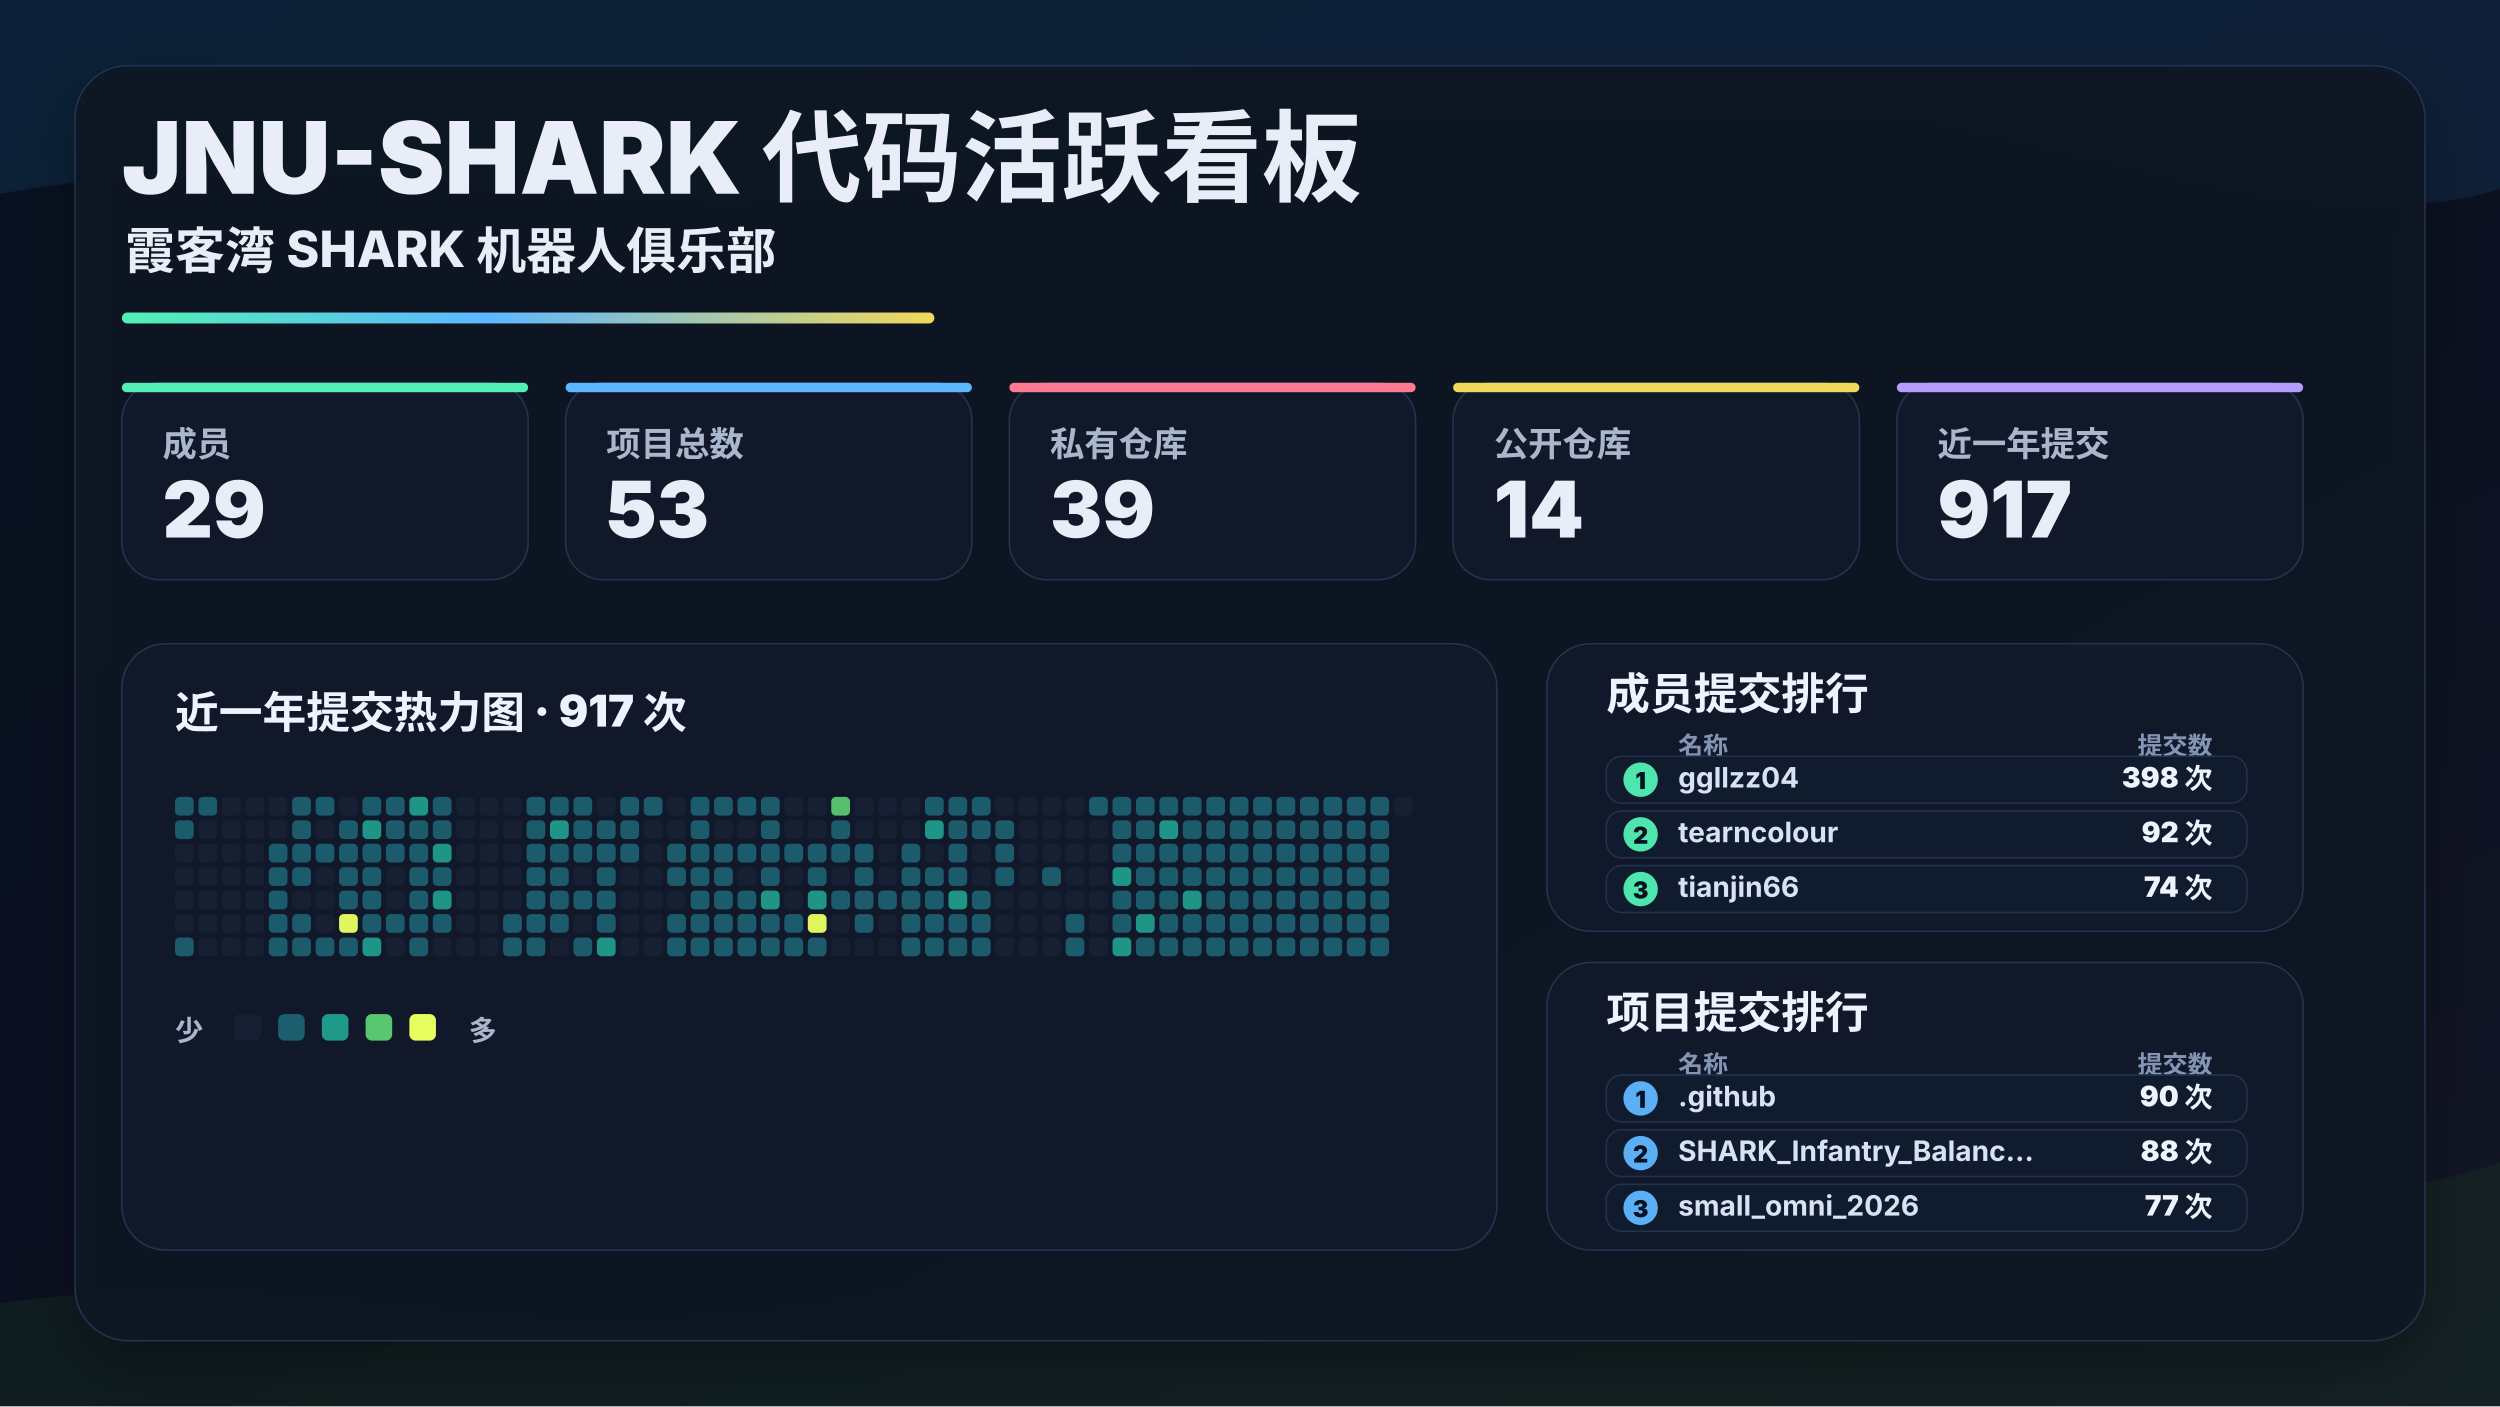
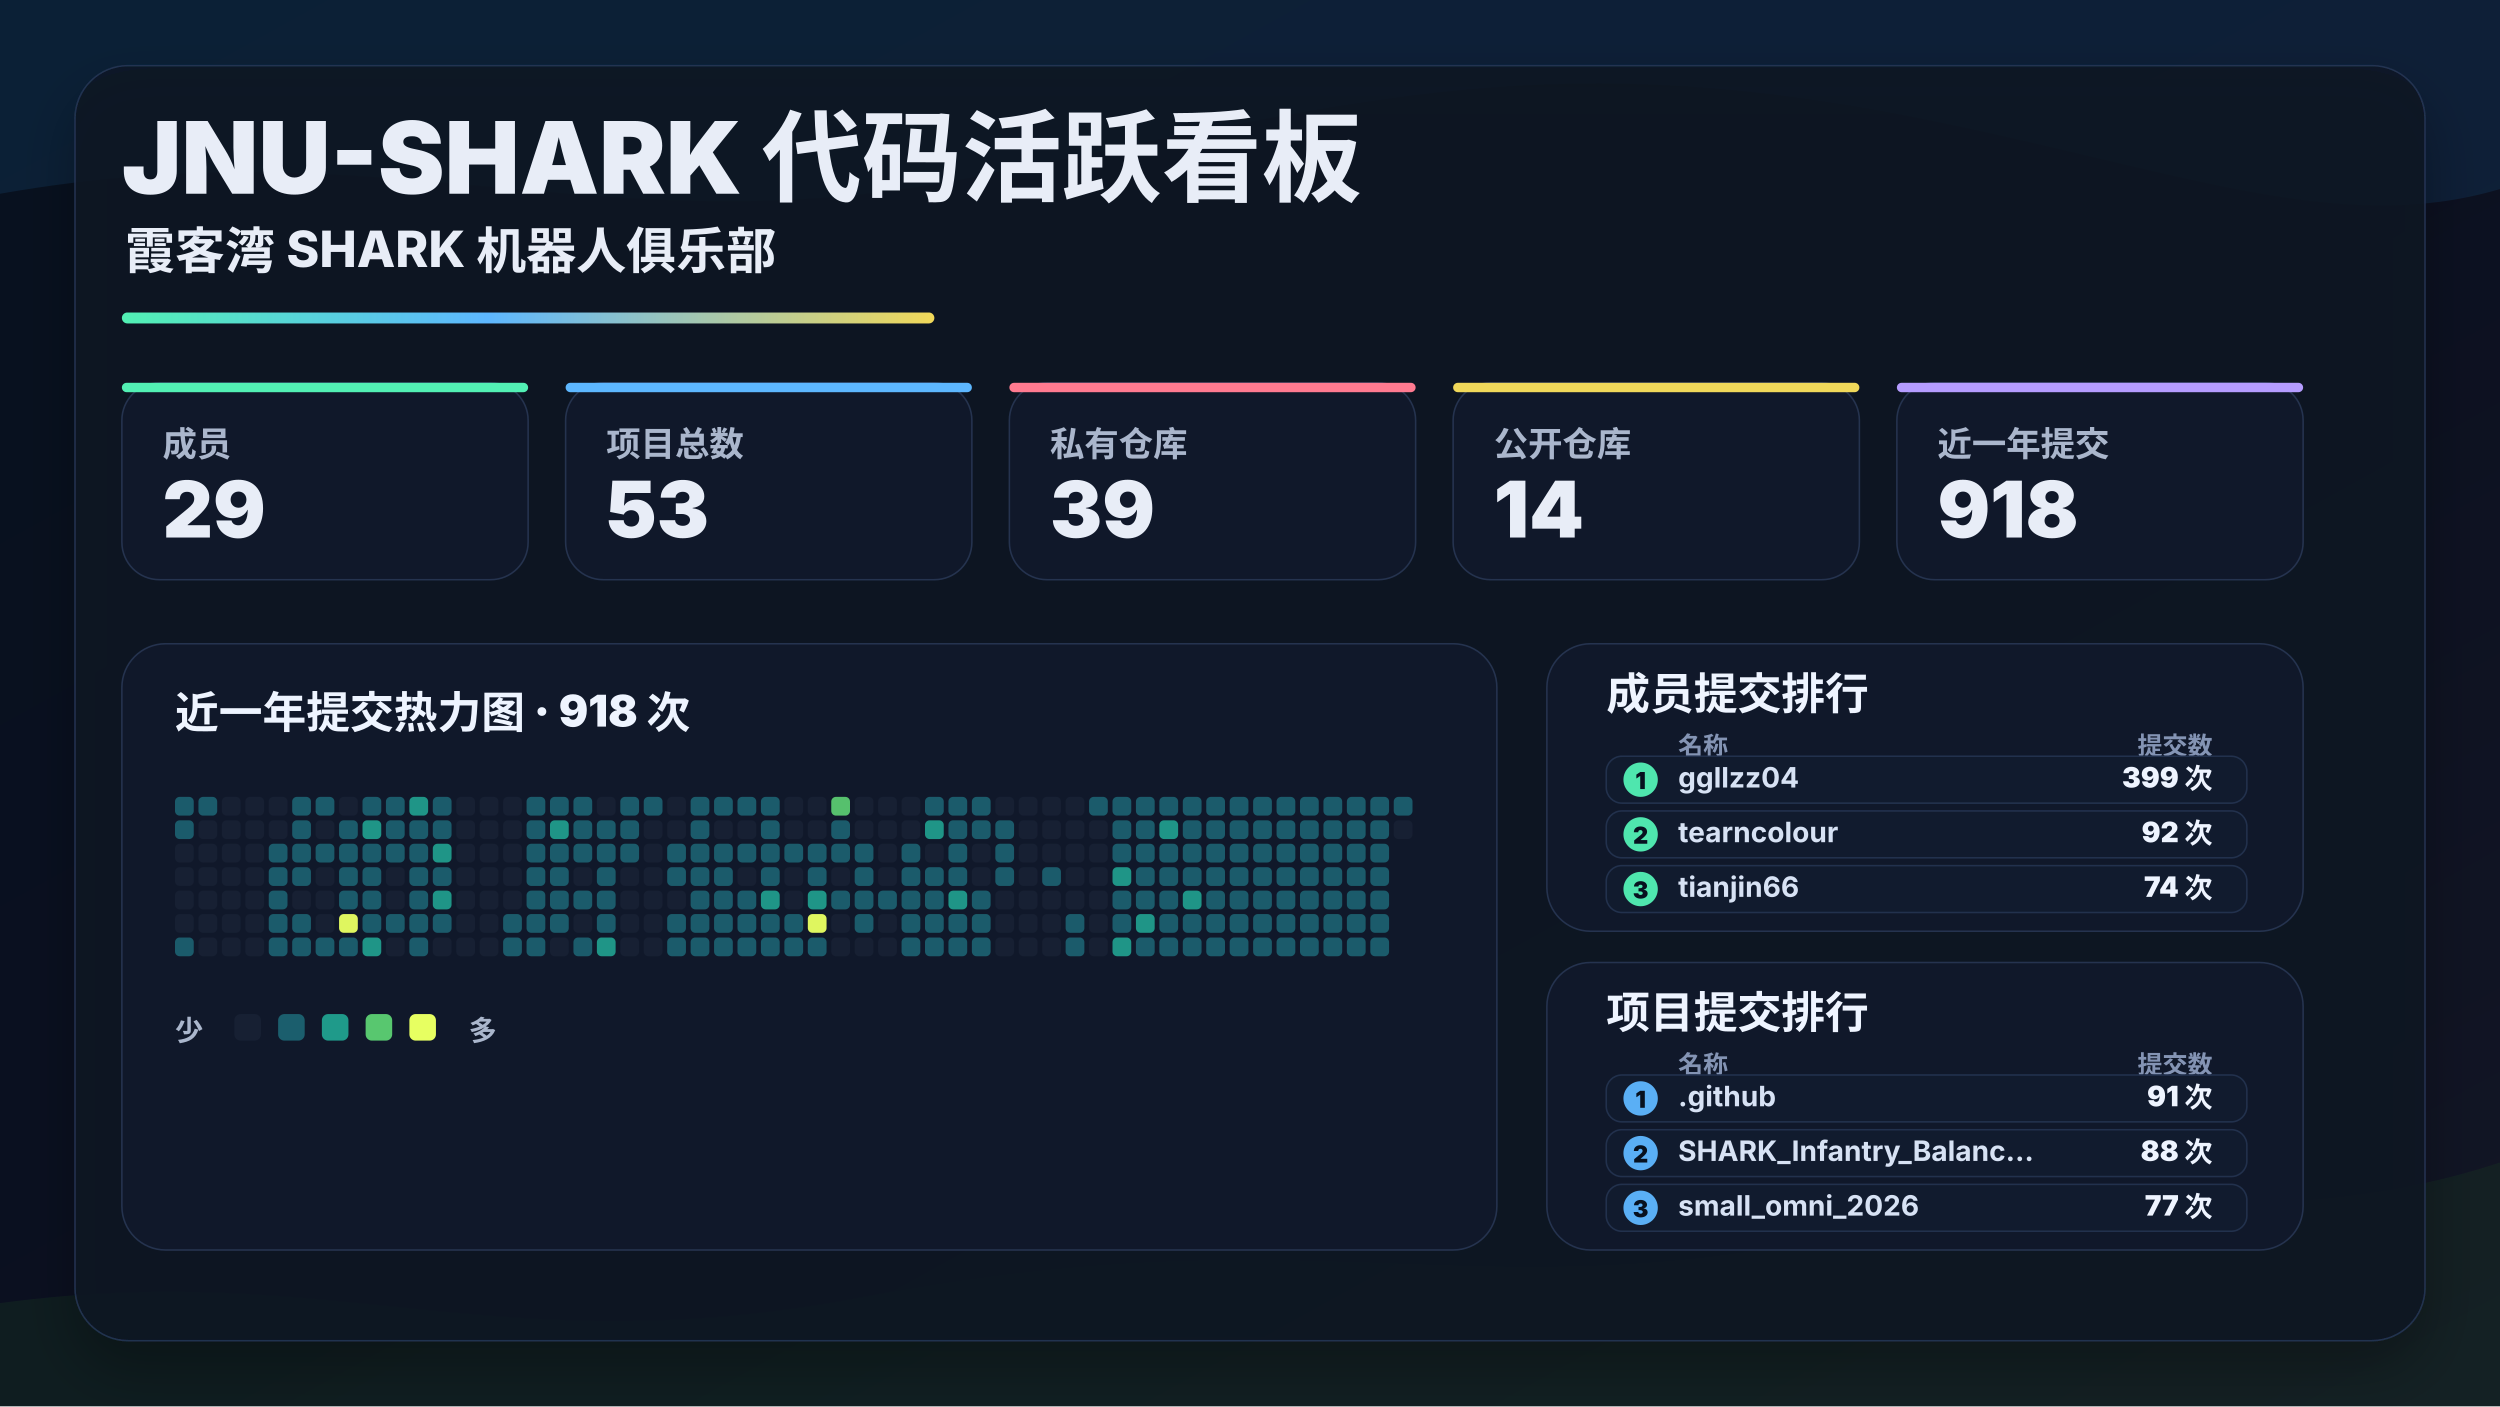
<svg xmlns="http://www.w3.org/2000/svg" width="1600" height="900" viewBox="0 0 1600 900" role="img" aria-labelledby="title desc">
  <defs>
    <linearGradient id="bg" x1="0" y1="0" x2="1" y2="1">
      <stop offset="0" stop-color="#07111f" />
      <stop offset="0.52" stop-color="#0b1020" />
      <stop offset="1" stop-color="#131625" />
    </linearGradient>
    <linearGradient id="hero" x1="0" y1="0" x2="1" y2="0">
      <stop offset="0" stop-color="#52f0b4" />
      <stop offset="0.45" stop-color="#5db7ff" />
      <stop offset="1" stop-color="#f0d85a" />
    </linearGradient>
    <filter id="softShadow" x="-10%" y="-10%" width="120%" height="120%">
      <feDropShadow dx="0" dy="18" stdDeviation="18" flood-color="#000000" flood-opacity="0.32" />
    </filter>
  </defs>
  <style>
    text { font-family: Inter, ui-sans-serif, system-ui, -apple-system, BlinkMacSystemFont, "Segoe UI", "PingFang SC", "Microsoft YaHei", sans-serif; fill: #e8edf7; }
    .title { font-size: 64px; font-weight: 900; letter-spacing: 0; }
    .subtitle { font-size: 32px; font-weight: 780; fill: #e8edf7; }
    .label { font-size: 22px; fill: #aab6cc; font-weight: 760; }
    .stat { font-size: 50px; font-weight: 900; }
    .section-title { font-size: 28px; font-weight: 860; fill: #eef4ff; }
    .table-head { font-size: 16px; fill: #8494b4; font-weight: 720; }
    .row-name { font-size: 18px; fill: #d7e2f4; font-weight: 720; }
    .row-value { font-size: 18px; fill: #eef4ff; font-weight: 860; }
    .rank { font-size: 15px; fill: #07111f; font-weight: 900; }
    .tiny { font-size: 18px; fill: #aab6cc; font-weight: 620; }
  </style>
  <rect width="1600" height="900" fill="url(#bg)" />
  <path d="M0 124 C250 80 385 160 620 114 C860 67 982 28 1220 74 C1392 108 1495 152 1600 121 L1600 0 L0 0 Z" fill="#12385c" opacity="0.38" />
  <path d="M0 834 C216 805 318 875 553 830 C835 776 935 837 1160 794 C1350 758 1464 789 1600 744 L1600 900 L0 900 Z" fill="#173622" opacity="0.36" />
  <g filter="url(#softShadow)">
    <rect x="48" y="42" width="1504" height="816" rx="34" fill="#0b1324" opacity="0.88" stroke="#263654" />
  </g>
  <text x="78" y="124" class="title">JNU-SHARK 代码活跃看板</text>
  <text x="80" y="172" class="subtitle">霞客湾 SHARK 机器人俱乐部</text>
  <rect x="78" y="200" width="520" height="7" rx="3.5" fill="url(#hero)" />
  <g>
    <rect x="78" y="245" width="260" height="126" rx="24" fill="#10182a" stroke="#25334f" />
    <rect x="78" y="245" width="260" height="6" rx="3" fill="#52f0b4" />
    <text x="104" y="292" class="label">成员</text>
    <text x="104" y="344" class="stat">29</text>
  </g>
  <g>
    <rect x="362" y="245" width="260" height="126" rx="24" fill="#10182a" stroke="#25334f" />
    <rect x="362" y="245" width="260" height="6" rx="3" fill="#5db7ff" />
    <text x="388" y="292" class="label">项目总数</text>
    <text x="388" y="344" class="stat">53</text>
  </g>
  <g>
    <rect x="646" y="245" width="260" height="126" rx="24" fill="#10182a" stroke="#25334f" />
    <rect x="646" y="245" width="260" height="6" rx="3" fill="#ff7a90" />
    <text x="672" y="292" class="label">私有仓库</text>
    <text x="672" y="344" class="stat">39</text>
  </g>
  <g>
    <rect x="930" y="245" width="260" height="126" rx="24" fill="#10182a" stroke="#25334f" />
    <rect x="930" y="245" width="260" height="6" rx="3" fill="#f0d85a" />
    <text x="956" y="292" class="label">公开仓库</text>
    <text x="956" y="344" class="stat">14</text>
  </g>
  <g>
    <rect x="1214" y="245" width="260" height="126" rx="24" fill="#10182a" stroke="#25334f" />
    <rect x="1214" y="245" width="260" height="6" rx="3" fill="#b59cff" />
    <text x="1240" y="292" class="label">近一年提交</text>
-     <text x="1240" y="344" class="stat">917</text>
+     <text x="1240" y="344" class="stat">918</text>
  </g>
  <rect x="78" y="412" width="880" height="388" rx="28" fill="#10182a" stroke="#25334f" />
-   <text x="112" y="466" class="section-title">近一年提交热力图 · 917 次</text>
+   <text x="112" y="466" class="section-title">近一年提交热力图 · 918 次</text>
  <rect x="112" y="510" width="12" height="12" rx="3" fill="#1b5e6d" opacity="0.96" />
  <rect x="112" y="525" width="12" height="12" rx="3" fill="#1b5e6d" opacity="0.96" />
  <rect x="112" y="540" width="12" height="12" rx="3" fill="#172033" opacity="0.96" />
  <rect x="112" y="555" width="12" height="12" rx="3" fill="#172033" opacity="0.96" />
  <rect x="112" y="570" width="12" height="12" rx="3" fill="#172033" opacity="0.96" />
  <rect x="112" y="585" width="12" height="12" rx="3" fill="#172033" opacity="0.96" />
  <rect x="112" y="600" width="12" height="12" rx="3" fill="#1b5e6d" opacity="0.96" />
  <rect x="127" y="510" width="12" height="12" rx="3" fill="#1b5e6d" opacity="0.96" />
  <rect x="127" y="525" width="12" height="12" rx="3" fill="#172033" opacity="0.96" />
  <rect x="127" y="540" width="12" height="12" rx="3" fill="#172033" opacity="0.96" />
  <rect x="127" y="555" width="12" height="12" rx="3" fill="#172033" opacity="0.96" />
  <rect x="127" y="570" width="12" height="12" rx="3" fill="#172033" opacity="0.96" />
  <rect x="127" y="585" width="12" height="12" rx="3" fill="#172033" opacity="0.96" />
  <rect x="127" y="600" width="12" height="12" rx="3" fill="#172033" opacity="0.96" />
  <rect x="142" y="510" width="12" height="12" rx="3" fill="#172033" opacity="0.96" />
  <rect x="142" y="525" width="12" height="12" rx="3" fill="#172033" opacity="0.96" />
  <rect x="142" y="540" width="12" height="12" rx="3" fill="#172033" opacity="0.96" />
  <rect x="142" y="555" width="12" height="12" rx="3" fill="#172033" opacity="0.96" />
  <rect x="142" y="570" width="12" height="12" rx="3" fill="#172033" opacity="0.96" />
  <rect x="142" y="585" width="12" height="12" rx="3" fill="#172033" opacity="0.96" />
  <rect x="142" y="600" width="12" height="12" rx="3" fill="#172033" opacity="0.96" />
  <rect x="157" y="510" width="12" height="12" rx="3" fill="#172033" opacity="0.96" />
  <rect x="157" y="525" width="12" height="12" rx="3" fill="#172033" opacity="0.96" />
  <rect x="157" y="540" width="12" height="12" rx="3" fill="#172033" opacity="0.96" />
  <rect x="157" y="555" width="12" height="12" rx="3" fill="#172033" opacity="0.96" />
  <rect x="157" y="570" width="12" height="12" rx="3" fill="#172033" opacity="0.96" />
  <rect x="157" y="585" width="12" height="12" rx="3" fill="#172033" opacity="0.96" />
  <rect x="157" y="600" width="12" height="12" rx="3" fill="#172033" opacity="0.96" />
  <rect x="172" y="510" width="12" height="12" rx="3" fill="#172033" opacity="0.96" />
  <rect x="172" y="525" width="12" height="12" rx="3" fill="#172033" opacity="0.96" />
  <rect x="172" y="540" width="12" height="12" rx="3" fill="#1b5e6d" opacity="0.96" />
  <rect x="172" y="555" width="12" height="12" rx="3" fill="#1b5e6d" opacity="0.96" />
  <rect x="172" y="570" width="12" height="12" rx="3" fill="#1b5e6d" opacity="0.96" />
  <rect x="172" y="585" width="12" height="12" rx="3" fill="#1b5e6d" opacity="0.96" />
  <rect x="172" y="600" width="12" height="12" rx="3" fill="#1b5e6d" opacity="0.96" />
  <rect x="187" y="510" width="12" height="12" rx="3" fill="#1b5e6d" opacity="0.96" />
  <rect x="187" y="525" width="12" height="12" rx="3" fill="#1b5e6d" opacity="0.96" />
  <rect x="187" y="540" width="12" height="12" rx="3" fill="#1b5e6d" opacity="0.96" />
  <rect x="187" y="555" width="12" height="12" rx="3" fill="#1b5e6d" opacity="0.96" />
  <rect x="187" y="570" width="12" height="12" rx="3" fill="#172033" opacity="0.96" />
  <rect x="187" y="585" width="12" height="12" rx="3" fill="#1b5e6d" opacity="0.96" />
  <rect x="187" y="600" width="12" height="12" rx="3" fill="#1b5e6d" opacity="0.96" />
  <rect x="202" y="510" width="12" height="12" rx="3" fill="#1b5e6d" opacity="0.96" />
  <rect x="202" y="525" width="12" height="12" rx="3" fill="#172033" opacity="0.96" />
  <rect x="202" y="540" width="12" height="12" rx="3" fill="#1b5e6d" opacity="0.96" />
  <rect x="202" y="555" width="12" height="12" rx="3" fill="#172033" opacity="0.96" />
  <rect x="202" y="570" width="12" height="12" rx="3" fill="#172033" opacity="0.96" />
  <rect x="202" y="585" width="12" height="12" rx="3" fill="#172033" opacity="0.96" />
  <rect x="202" y="600" width="12" height="12" rx="3" fill="#1b5e6d" opacity="0.96" />
  <rect x="217" y="510" width="12" height="12" rx="3" fill="#172033" opacity="0.96" />
  <rect x="217" y="525" width="12" height="12" rx="3" fill="#1b5e6d" opacity="0.96" />
  <rect x="217" y="540" width="12" height="12" rx="3" fill="#1b5e6d" opacity="0.96" />
  <rect x="217" y="555" width="12" height="12" rx="3" fill="#1b5e6d" opacity="0.96" />
  <rect x="217" y="570" width="12" height="12" rx="3" fill="#1b5e6d" opacity="0.96" />
  <rect x="217" y="585" width="12" height="12" rx="3" fill="#e7ff61" opacity="0.96" />
  <rect x="217" y="600" width="12" height="12" rx="3" fill="#1b5e6d" opacity="0.96" />
  <rect x="232" y="510" width="12" height="12" rx="3" fill="#1b5e6d" opacity="0.96" />
  <rect x="232" y="525" width="12" height="12" rx="3" fill="#1f9a8a" opacity="0.96" />
  <rect x="232" y="540" width="12" height="12" rx="3" fill="#1b5e6d" opacity="0.96" />
  <rect x="232" y="555" width="12" height="12" rx="3" fill="#1b5e6d" opacity="0.96" />
  <rect x="232" y="570" width="12" height="12" rx="3" fill="#1b5e6d" opacity="0.96" />
  <rect x="232" y="585" width="12" height="12" rx="3" fill="#1b5e6d" opacity="0.96" />
  <rect x="232" y="600" width="12" height="12" rx="3" fill="#1f9a8a" opacity="0.96" />
  <rect x="247" y="510" width="12" height="12" rx="3" fill="#1b5e6d" opacity="0.96" />
  <rect x="247" y="525" width="12" height="12" rx="3" fill="#1b5e6d" opacity="0.96" />
  <rect x="247" y="540" width="12" height="12" rx="3" fill="#1b5e6d" opacity="0.96" />
  <rect x="247" y="555" width="12" height="12" rx="3" fill="#172033" opacity="0.96" />
  <rect x="247" y="570" width="12" height="12" rx="3" fill="#172033" opacity="0.96" />
  <rect x="247" y="585" width="12" height="12" rx="3" fill="#1b5e6d" opacity="0.96" />
  <rect x="247" y="600" width="12" height="12" rx="3" fill="#172033" opacity="0.96" />
  <rect x="262" y="510" width="12" height="12" rx="3" fill="#1f9a8a" opacity="0.96" />
  <rect x="262" y="525" width="12" height="12" rx="3" fill="#1b5e6d" opacity="0.96" />
  <rect x="262" y="540" width="12" height="12" rx="3" fill="#1b5e6d" opacity="0.96" />
  <rect x="262" y="555" width="12" height="12" rx="3" fill="#1b5e6d" opacity="0.96" />
  <rect x="262" y="570" width="12" height="12" rx="3" fill="#1b5e6d" opacity="0.96" />
  <rect x="262" y="585" width="12" height="12" rx="3" fill="#1b5e6d" opacity="0.96" />
  <rect x="262" y="600" width="12" height="12" rx="3" fill="#1b5e6d" opacity="0.96" />
  <rect x="277" y="510" width="12" height="12" rx="3" fill="#1b5e6d" opacity="0.96" />
  <rect x="277" y="525" width="12" height="12" rx="3" fill="#1b5e6d" opacity="0.96" />
  <rect x="277" y="540" width="12" height="12" rx="3" fill="#1f9a8a" opacity="0.96" />
  <rect x="277" y="555" width="12" height="12" rx="3" fill="#1b5e6d" opacity="0.96" />
  <rect x="277" y="570" width="12" height="12" rx="3" fill="#1f9a8a" opacity="0.96" />
  <rect x="277" y="585" width="12" height="12" rx="3" fill="#1b5e6d" opacity="0.96" />
  <rect x="277" y="600" width="12" height="12" rx="3" fill="#172033" opacity="0.96" />
  <rect x="292" y="510" width="12" height="12" rx="3" fill="#172033" opacity="0.96" />
  <rect x="292" y="525" width="12" height="12" rx="3" fill="#172033" opacity="0.96" />
  <rect x="292" y="540" width="12" height="12" rx="3" fill="#172033" opacity="0.96" />
  <rect x="292" y="555" width="12" height="12" rx="3" fill="#172033" opacity="0.96" />
  <rect x="292" y="570" width="12" height="12" rx="3" fill="#172033" opacity="0.96" />
  <rect x="292" y="585" width="12" height="12" rx="3" fill="#172033" opacity="0.96" />
  <rect x="292" y="600" width="12" height="12" rx="3" fill="#172033" opacity="0.96" />
  <rect x="307" y="510" width="12" height="12" rx="3" fill="#172033" opacity="0.96" />
  <rect x="307" y="525" width="12" height="12" rx="3" fill="#172033" opacity="0.96" />
  <rect x="307" y="540" width="12" height="12" rx="3" fill="#172033" opacity="0.96" />
  <rect x="307" y="555" width="12" height="12" rx="3" fill="#172033" opacity="0.96" />
  <rect x="307" y="570" width="12" height="12" rx="3" fill="#172033" opacity="0.96" />
  <rect x="307" y="585" width="12" height="12" rx="3" fill="#172033" opacity="0.96" />
  <rect x="307" y="600" width="12" height="12" rx="3" fill="#172033" opacity="0.96" />
  <rect x="322" y="510" width="12" height="12" rx="3" fill="#172033" opacity="0.96" />
  <rect x="322" y="525" width="12" height="12" rx="3" fill="#172033" opacity="0.96" />
  <rect x="322" y="540" width="12" height="12" rx="3" fill="#172033" opacity="0.96" />
  <rect x="322" y="555" width="12" height="12" rx="3" fill="#172033" opacity="0.96" />
  <rect x="322" y="570" width="12" height="12" rx="3" fill="#172033" opacity="0.96" />
  <rect x="322" y="585" width="12" height="12" rx="3" fill="#1b5e6d" opacity="0.96" />
  <rect x="322" y="600" width="12" height="12" rx="3" fill="#1b5e6d" opacity="0.96" />
  <rect x="337" y="510" width="12" height="12" rx="3" fill="#1b5e6d" opacity="0.96" />
  <rect x="337" y="525" width="12" height="12" rx="3" fill="#1b5e6d" opacity="0.96" />
  <rect x="337" y="540" width="12" height="12" rx="3" fill="#1b5e6d" opacity="0.96" />
  <rect x="337" y="555" width="12" height="12" rx="3" fill="#1b5e6d" opacity="0.96" />
  <rect x="337" y="570" width="12" height="12" rx="3" fill="#1b5e6d" opacity="0.96" />
  <rect x="337" y="585" width="12" height="12" rx="3" fill="#1b5e6d" opacity="0.96" />
  <rect x="337" y="600" width="12" height="12" rx="3" fill="#1b5e6d" opacity="0.96" />
  <rect x="352" y="510" width="12" height="12" rx="3" fill="#1b5e6d" opacity="0.96" />
  <rect x="352" y="525" width="12" height="12" rx="3" fill="#1f9a8a" opacity="0.96" />
  <rect x="352" y="540" width="12" height="12" rx="3" fill="#1b5e6d" opacity="0.96" />
  <rect x="352" y="555" width="12" height="12" rx="3" fill="#1b5e6d" opacity="0.96" />
  <rect x="352" y="570" width="12" height="12" rx="3" fill="#1b5e6d" opacity="0.96" />
  <rect x="352" y="585" width="12" height="12" rx="3" fill="#1b5e6d" opacity="0.96" />
  <rect x="352" y="600" width="12" height="12" rx="3" fill="#172033" opacity="0.96" />
  <rect x="367" y="510" width="12" height="12" rx="3" fill="#1b5e6d" opacity="0.96" />
  <rect x="367" y="525" width="12" height="12" rx="3" fill="#1b5e6d" opacity="0.96" />
  <rect x="367" y="540" width="12" height="12" rx="3" fill="#1b5e6d" opacity="0.96" />
  <rect x="367" y="555" width="12" height="12" rx="3" fill="#172033" opacity="0.96" />
  <rect x="367" y="570" width="12" height="12" rx="3" fill="#1b5e6d" opacity="0.96" />
  <rect x="367" y="585" width="12" height="12" rx="3" fill="#172033" opacity="0.96" />
  <rect x="367" y="600" width="12" height="12" rx="3" fill="#1b5e6d" opacity="0.96" />
  <rect x="382" y="510" width="12" height="12" rx="3" fill="#172033" opacity="0.96" />
  <rect x="382" y="525" width="12" height="12" rx="3" fill="#1b5e6d" opacity="0.96" />
  <rect x="382" y="540" width="12" height="12" rx="3" fill="#1b5e6d" opacity="0.96" />
  <rect x="382" y="555" width="12" height="12" rx="3" fill="#1b5e6d" opacity="0.96" />
  <rect x="382" y="570" width="12" height="12" rx="3" fill="#1b5e6d" opacity="0.96" />
  <rect x="382" y="585" width="12" height="12" rx="3" fill="#1b5e6d" opacity="0.96" />
  <rect x="382" y="600" width="12" height="12" rx="3" fill="#1f9a8a" opacity="0.96" />
  <rect x="397" y="510" width="12" height="12" rx="3" fill="#1b5e6d" opacity="0.96" />
  <rect x="397" y="525" width="12" height="12" rx="3" fill="#1b5e6d" opacity="0.96" />
  <rect x="397" y="540" width="12" height="12" rx="3" fill="#1b5e6d" opacity="0.96" />
  <rect x="397" y="555" width="12" height="12" rx="3" fill="#172033" opacity="0.96" />
  <rect x="397" y="570" width="12" height="12" rx="3" fill="#172033" opacity="0.96" />
  <rect x="397" y="585" width="12" height="12" rx="3" fill="#172033" opacity="0.96" />
  <rect x="397" y="600" width="12" height="12" rx="3" fill="#172033" opacity="0.96" />
  <rect x="412" y="510" width="12" height="12" rx="3" fill="#1b5e6d" opacity="0.96" />
  <rect x="412" y="525" width="12" height="12" rx="3" fill="#172033" opacity="0.96" />
  <rect x="412" y="540" width="12" height="12" rx="3" fill="#172033" opacity="0.96" />
  <rect x="412" y="555" width="12" height="12" rx="3" fill="#172033" opacity="0.96" />
  <rect x="412" y="570" width="12" height="12" rx="3" fill="#172033" opacity="0.96" />
  <rect x="412" y="585" width="12" height="12" rx="3" fill="#172033" opacity="0.96" />
  <rect x="412" y="600" width="12" height="12" rx="3" fill="#172033" opacity="0.96" />
  <rect x="427" y="510" width="12" height="12" rx="3" fill="#172033" opacity="0.96" />
  <rect x="427" y="525" width="12" height="12" rx="3" fill="#172033" opacity="0.96" />
  <rect x="427" y="540" width="12" height="12" rx="3" fill="#1b5e6d" opacity="0.96" />
  <rect x="427" y="555" width="12" height="12" rx="3" fill="#1b5e6d" opacity="0.96" />
  <rect x="427" y="570" width="12" height="12" rx="3" fill="#172033" opacity="0.96" />
  <rect x="427" y="585" width="12" height="12" rx="3" fill="#1b5e6d" opacity="0.96" />
  <rect x="427" y="600" width="12" height="12" rx="3" fill="#1b5e6d" opacity="0.96" />
  <rect x="442" y="510" width="12" height="12" rx="3" fill="#1b5e6d" opacity="0.96" />
  <rect x="442" y="525" width="12" height="12" rx="3" fill="#1b5e6d" opacity="0.96" />
  <rect x="442" y="540" width="12" height="12" rx="3" fill="#1b5e6d" opacity="0.96" />
  <rect x="442" y="555" width="12" height="12" rx="3" fill="#1b5e6d" opacity="0.96" />
  <rect x="442" y="570" width="12" height="12" rx="3" fill="#1b5e6d" opacity="0.96" />
  <rect x="442" y="585" width="12" height="12" rx="3" fill="#1b5e6d" opacity="0.96" />
  <rect x="442" y="600" width="12" height="12" rx="3" fill="#1b5e6d" opacity="0.96" />
  <rect x="457" y="510" width="12" height="12" rx="3" fill="#1b5e6d" opacity="0.96" />
  <rect x="457" y="525" width="12" height="12" rx="3" fill="#172033" opacity="0.96" />
  <rect x="457" y="540" width="12" height="12" rx="3" fill="#1b5e6d" opacity="0.96" />
  <rect x="457" y="555" width="12" height="12" rx="3" fill="#1b5e6d" opacity="0.96" />
  <rect x="457" y="570" width="12" height="12" rx="3" fill="#1b5e6d" opacity="0.96" />
  <rect x="457" y="585" width="12" height="12" rx="3" fill="#1b5e6d" opacity="0.96" />
  <rect x="457" y="600" width="12" height="12" rx="3" fill="#1b5e6d" opacity="0.96" />
  <rect x="472" y="510" width="12" height="12" rx="3" fill="#1b5e6d" opacity="0.96" />
  <rect x="472" y="525" width="12" height="12" rx="3" fill="#172033" opacity="0.96" />
  <rect x="472" y="540" width="12" height="12" rx="3" fill="#1b5e6d" opacity="0.96" />
  <rect x="472" y="555" width="12" height="12" rx="3" fill="#172033" opacity="0.96" />
  <rect x="472" y="570" width="12" height="12" rx="3" fill="#1b5e6d" opacity="0.96" />
  <rect x="472" y="585" width="12" height="12" rx="3" fill="#1b5e6d" opacity="0.96" />
  <rect x="472" y="600" width="12" height="12" rx="3" fill="#1b5e6d" opacity="0.96" />
  <rect x="487" y="510" width="12" height="12" rx="3" fill="#1b5e6d" opacity="0.96" />
  <rect x="487" y="525" width="12" height="12" rx="3" fill="#1b5e6d" opacity="0.96" />
  <rect x="487" y="540" width="12" height="12" rx="3" fill="#1b5e6d" opacity="0.96" />
  <rect x="487" y="555" width="12" height="12" rx="3" fill="#1b5e6d" opacity="0.96" />
  <rect x="487" y="570" width="12" height="12" rx="3" fill="#1f9a8a" opacity="0.96" />
  <rect x="487" y="585" width="12" height="12" rx="3" fill="#1b5e6d" opacity="0.96" />
  <rect x="487" y="600" width="12" height="12" rx="3" fill="#1b5e6d" opacity="0.96" />
  <rect x="502" y="510" width="12" height="12" rx="3" fill="#172033" opacity="0.96" />
  <rect x="502" y="525" width="12" height="12" rx="3" fill="#172033" opacity="0.96" />
  <rect x="502" y="540" width="12" height="12" rx="3" fill="#1b5e6d" opacity="0.96" />
  <rect x="502" y="555" width="12" height="12" rx="3" fill="#172033" opacity="0.96" />
  <rect x="502" y="570" width="12" height="12" rx="3" fill="#172033" opacity="0.96" />
  <rect x="502" y="585" width="12" height="12" rx="3" fill="#1b5e6d" opacity="0.96" />
  <rect x="502" y="600" width="12" height="12" rx="3" fill="#1b5e6d" opacity="0.96" />
  <rect x="517" y="510" width="12" height="12" rx="3" fill="#172033" opacity="0.96" />
  <rect x="517" y="525" width="12" height="12" rx="3" fill="#172033" opacity="0.96" />
  <rect x="517" y="540" width="12" height="12" rx="3" fill="#1b5e6d" opacity="0.96" />
  <rect x="517" y="555" width="12" height="12" rx="3" fill="#1b5e6d" opacity="0.96" />
  <rect x="517" y="570" width="12" height="12" rx="3" fill="#1f9a8a" opacity="0.96" />
  <rect x="517" y="585" width="12" height="12" rx="3" fill="#e7ff61" opacity="0.96" />
  <rect x="517" y="600" width="12" height="12" rx="3" fill="#1b5e6d" opacity="0.96" />
  <rect x="532" y="510" width="12" height="12" rx="3" fill="#58c76f" opacity="0.96" />
  <rect x="532" y="525" width="12" height="12" rx="3" fill="#1b5e6d" opacity="0.96" />
  <rect x="532" y="540" width="12" height="12" rx="3" fill="#1b5e6d" opacity="0.96" />
  <rect x="532" y="555" width="12" height="12" rx="3" fill="#172033" opacity="0.96" />
  <rect x="532" y="570" width="12" height="12" rx="3" fill="#1b5e6d" opacity="0.96" />
  <rect x="532" y="585" width="12" height="12" rx="3" fill="#172033" opacity="0.96" />
  <rect x="532" y="600" width="12" height="12" rx="3" fill="#172033" opacity="0.96" />
  <rect x="547" y="510" width="12" height="12" rx="3" fill="#172033" opacity="0.96" />
  <rect x="547" y="525" width="12" height="12" rx="3" fill="#172033" opacity="0.96" />
  <rect x="547" y="540" width="12" height="12" rx="3" fill="#1b5e6d" opacity="0.96" />
  <rect x="547" y="555" width="12" height="12" rx="3" fill="#1b5e6d" opacity="0.96" />
  <rect x="547" y="570" width="12" height="12" rx="3" fill="#1b5e6d" opacity="0.96" />
  <rect x="547" y="585" width="12" height="12" rx="3" fill="#1b5e6d" opacity="0.96" />
  <rect x="547" y="600" width="12" height="12" rx="3" fill="#172033" opacity="0.96" />
  <rect x="562" y="510" width="12" height="12" rx="3" fill="#172033" opacity="0.96" />
  <rect x="562" y="525" width="12" height="12" rx="3" fill="#172033" opacity="0.96" />
  <rect x="562" y="540" width="12" height="12" rx="3" fill="#172033" opacity="0.96" />
  <rect x="562" y="555" width="12" height="12" rx="3" fill="#172033" opacity="0.96" />
  <rect x="562" y="570" width="12" height="12" rx="3" fill="#1b5e6d" opacity="0.96" />
  <rect x="562" y="585" width="12" height="12" rx="3" fill="#172033" opacity="0.96" />
  <rect x="562" y="600" width="12" height="12" rx="3" fill="#172033" opacity="0.96" />
  <rect x="577" y="510" width="12" height="12" rx="3" fill="#172033" opacity="0.96" />
  <rect x="577" y="525" width="12" height="12" rx="3" fill="#172033" opacity="0.96" />
  <rect x="577" y="540" width="12" height="12" rx="3" fill="#1b5e6d" opacity="0.96" />
  <rect x="577" y="555" width="12" height="12" rx="3" fill="#1b5e6d" opacity="0.96" />
  <rect x="577" y="570" width="12" height="12" rx="3" fill="#1b5e6d" opacity="0.96" />
  <rect x="577" y="585" width="12" height="12" rx="3" fill="#1b5e6d" opacity="0.96" />
  <rect x="577" y="600" width="12" height="12" rx="3" fill="#1b5e6d" opacity="0.96" />
  <rect x="592" y="510" width="12" height="12" rx="3" fill="#1b5e6d" opacity="0.96" />
  <rect x="592" y="525" width="12" height="12" rx="3" fill="#1f9a8a" opacity="0.96" />
  <rect x="592" y="540" width="12" height="12" rx="3" fill="#172033" opacity="0.96" />
  <rect x="592" y="555" width="12" height="12" rx="3" fill="#1b5e6d" opacity="0.96" />
  <rect x="592" y="570" width="12" height="12" rx="3" fill="#1b5e6d" opacity="0.96" />
  <rect x="592" y="585" width="12" height="12" rx="3" fill="#1b5e6d" opacity="0.96" />
  <rect x="592" y="600" width="12" height="12" rx="3" fill="#1b5e6d" opacity="0.96" />
  <rect x="607" y="510" width="12" height="12" rx="3" fill="#1b5e6d" opacity="0.96" />
  <rect x="607" y="525" width="12" height="12" rx="3" fill="#1b5e6d" opacity="0.96" />
  <rect x="607" y="540" width="12" height="12" rx="3" fill="#1b5e6d" opacity="0.96" />
  <rect x="607" y="555" width="12" height="12" rx="3" fill="#1b5e6d" opacity="0.96" />
  <rect x="607" y="570" width="12" height="12" rx="3" fill="#1f9a8a" opacity="0.96" />
  <rect x="607" y="585" width="12" height="12" rx="3" fill="#1b5e6d" opacity="0.96" />
  <rect x="607" y="600" width="12" height="12" rx="3" fill="#1b5e6d" opacity="0.96" />
  <rect x="622" y="510" width="12" height="12" rx="3" fill="#1b5e6d" opacity="0.96" />
  <rect x="622" y="525" width="12" height="12" rx="3" fill="#1b5e6d" opacity="0.96" />
  <rect x="622" y="540" width="12" height="12" rx="3" fill="#172033" opacity="0.96" />
  <rect x="622" y="555" width="12" height="12" rx="3" fill="#172033" opacity="0.96" />
  <rect x="622" y="570" width="12" height="12" rx="3" fill="#1b5e6d" opacity="0.96" />
  <rect x="622" y="585" width="12" height="12" rx="3" fill="#1b5e6d" opacity="0.96" />
  <rect x="622" y="600" width="12" height="12" rx="3" fill="#1b5e6d" opacity="0.96" />
  <rect x="637" y="510" width="12" height="12" rx="3" fill="#172033" opacity="0.96" />
  <rect x="637" y="525" width="12" height="12" rx="3" fill="#1b5e6d" opacity="0.96" />
  <rect x="637" y="540" width="12" height="12" rx="3" fill="#1b5e6d" opacity="0.96" />
  <rect x="637" y="555" width="12" height="12" rx="3" fill="#1b5e6d" opacity="0.96" />
  <rect x="637" y="570" width="12" height="12" rx="3" fill="#172033" opacity="0.96" />
  <rect x="637" y="585" width="12" height="12" rx="3" fill="#172033" opacity="0.96" />
  <rect x="637" y="600" width="12" height="12" rx="3" fill="#172033" opacity="0.96" />
  <rect x="652" y="510" width="12" height="12" rx="3" fill="#172033" opacity="0.96" />
  <rect x="652" y="525" width="12" height="12" rx="3" fill="#172033" opacity="0.96" />
  <rect x="652" y="540" width="12" height="12" rx="3" fill="#172033" opacity="0.96" />
  <rect x="652" y="555" width="12" height="12" rx="3" fill="#172033" opacity="0.96" />
  <rect x="652" y="570" width="12" height="12" rx="3" fill="#172033" opacity="0.96" />
  <rect x="652" y="585" width="12" height="12" rx="3" fill="#172033" opacity="0.96" />
  <rect x="652" y="600" width="12" height="12" rx="3" fill="#172033" opacity="0.96" />
  <rect x="667" y="510" width="12" height="12" rx="3" fill="#172033" opacity="0.96" />
  <rect x="667" y="525" width="12" height="12" rx="3" fill="#172033" opacity="0.96" />
  <rect x="667" y="540" width="12" height="12" rx="3" fill="#172033" opacity="0.96" />
  <rect x="667" y="555" width="12" height="12" rx="3" fill="#1b5e6d" opacity="0.96" />
  <rect x="667" y="570" width="12" height="12" rx="3" fill="#172033" opacity="0.96" />
  <rect x="667" y="585" width="12" height="12" rx="3" fill="#172033" opacity="0.96" />
  <rect x="667" y="600" width="12" height="12" rx="3" fill="#172033" opacity="0.96" />
  <rect x="682" y="510" width="12" height="12" rx="3" fill="#172033" opacity="0.96" />
  <rect x="682" y="525" width="12" height="12" rx="3" fill="#172033" opacity="0.96" />
  <rect x="682" y="540" width="12" height="12" rx="3" fill="#172033" opacity="0.96" />
  <rect x="682" y="555" width="12" height="12" rx="3" fill="#172033" opacity="0.96" />
  <rect x="682" y="570" width="12" height="12" rx="3" fill="#172033" opacity="0.96" />
  <rect x="682" y="585" width="12" height="12" rx="3" fill="#1b5e6d" opacity="0.96" />
  <rect x="682" y="600" width="12" height="12" rx="3" fill="#1b5e6d" opacity="0.96" />
  <rect x="697" y="510" width="12" height="12" rx="3" fill="#1b5e6d" opacity="0.96" />
  <rect x="697" y="525" width="12" height="12" rx="3" fill="#172033" opacity="0.96" />
  <rect x="697" y="540" width="12" height="12" rx="3" fill="#172033" opacity="0.96" />
  <rect x="697" y="555" width="12" height="12" rx="3" fill="#172033" opacity="0.96" />
  <rect x="697" y="570" width="12" height="12" rx="3" fill="#172033" opacity="0.96" />
  <rect x="697" y="585" width="12" height="12" rx="3" fill="#172033" opacity="0.96" />
  <rect x="697" y="600" width="12" height="12" rx="3" fill="#172033" opacity="0.96" />
  <rect x="712" y="510" width="12" height="12" rx="3" fill="#1b5e6d" opacity="0.96" />
  <rect x="712" y="525" width="12" height="12" rx="3" fill="#1b5e6d" opacity="0.96" />
  <rect x="712" y="540" width="12" height="12" rx="3" fill="#1b5e6d" opacity="0.96" />
  <rect x="712" y="555" width="12" height="12" rx="3" fill="#1f9a8a" opacity="0.96" />
  <rect x="712" y="570" width="12" height="12" rx="3" fill="#1b5e6d" opacity="0.96" />
  <rect x="712" y="585" width="12" height="12" rx="3" fill="#1b5e6d" opacity="0.96" />
  <rect x="712" y="600" width="12" height="12" rx="3" fill="#1f9a8a" opacity="0.96" />
  <rect x="727" y="510" width="12" height="12" rx="3" fill="#1b5e6d" opacity="0.96" />
  <rect x="727" y="525" width="12" height="12" rx="3" fill="#1b5e6d" opacity="0.96" />
  <rect x="727" y="540" width="12" height="12" rx="3" fill="#1b5e6d" opacity="0.96" />
  <rect x="727" y="555" width="12" height="12" rx="3" fill="#1b5e6d" opacity="0.96" />
  <rect x="727" y="570" width="12" height="12" rx="3" fill="#1b5e6d" opacity="0.96" />
  <rect x="727" y="585" width="12" height="12" rx="3" fill="#1f9a8a" opacity="0.96" />
  <rect x="727" y="600" width="12" height="12" rx="3" fill="#1b5e6d" opacity="0.96" />
  <rect x="742" y="510" width="12" height="12" rx="3" fill="#1b5e6d" opacity="0.96" />
  <rect x="742" y="525" width="12" height="12" rx="3" fill="#1f9a8a" opacity="0.96" />
  <rect x="742" y="540" width="12" height="12" rx="3" fill="#1b5e6d" opacity="0.96" />
  <rect x="742" y="555" width="12" height="12" rx="3" fill="#1b5e6d" opacity="0.96" />
  <rect x="742" y="570" width="12" height="12" rx="3" fill="#1b5e6d" opacity="0.96" />
  <rect x="742" y="585" width="12" height="12" rx="3" fill="#1b5e6d" opacity="0.96" />
  <rect x="742" y="600" width="12" height="12" rx="3" fill="#1b5e6d" opacity="0.96" />
  <rect x="757" y="510" width="12" height="12" rx="3" fill="#1b5e6d" opacity="0.96" />
  <rect x="757" y="525" width="12" height="12" rx="3" fill="#1b5e6d" opacity="0.96" />
  <rect x="757" y="540" width="12" height="12" rx="3" fill="#1b5e6d" opacity="0.96" />
  <rect x="757" y="555" width="12" height="12" rx="3" fill="#1b5e6d" opacity="0.96" />
  <rect x="757" y="570" width="12" height="12" rx="3" fill="#1f9a8a" opacity="0.96" />
  <rect x="757" y="585" width="12" height="12" rx="3" fill="#1b5e6d" opacity="0.96" />
  <rect x="757" y="600" width="12" height="12" rx="3" fill="#1b5e6d" opacity="0.96" />
  <rect x="772" y="510" width="12" height="12" rx="3" fill="#1b5e6d" opacity="0.96" />
  <rect x="772" y="525" width="12" height="12" rx="3" fill="#1b5e6d" opacity="0.96" />
  <rect x="772" y="540" width="12" height="12" rx="3" fill="#1b5e6d" opacity="0.96" />
  <rect x="772" y="555" width="12" height="12" rx="3" fill="#1b5e6d" opacity="0.96" />
  <rect x="772" y="570" width="12" height="12" rx="3" fill="#1b5e6d" opacity="0.96" />
  <rect x="772" y="585" width="12" height="12" rx="3" fill="#1b5e6d" opacity="0.96" />
  <rect x="772" y="600" width="12" height="12" rx="3" fill="#1b5e6d" opacity="0.96" />
  <rect x="787" y="510" width="12" height="12" rx="3" fill="#1b5e6d" opacity="0.96" />
  <rect x="787" y="525" width="12" height="12" rx="3" fill="#1b5e6d" opacity="0.96" />
  <rect x="787" y="540" width="12" height="12" rx="3" fill="#1b5e6d" opacity="0.96" />
  <rect x="787" y="555" width="12" height="12" rx="3" fill="#1b5e6d" opacity="0.96" />
  <rect x="787" y="570" width="12" height="12" rx="3" fill="#1b5e6d" opacity="0.96" />
  <rect x="787" y="585" width="12" height="12" rx="3" fill="#1b5e6d" opacity="0.96" />
  <rect x="787" y="600" width="12" height="12" rx="3" fill="#1b5e6d" opacity="0.96" />
  <rect x="802" y="510" width="12" height="12" rx="3" fill="#1b5e6d" opacity="0.96" />
  <rect x="802" y="525" width="12" height="12" rx="3" fill="#1b5e6d" opacity="0.96" />
  <rect x="802" y="540" width="12" height="12" rx="3" fill="#1b5e6d" opacity="0.96" />
  <rect x="802" y="555" width="12" height="12" rx="3" fill="#1b5e6d" opacity="0.96" />
  <rect x="802" y="570" width="12" height="12" rx="3" fill="#1b5e6d" opacity="0.96" />
  <rect x="802" y="585" width="12" height="12" rx="3" fill="#1b5e6d" opacity="0.96" />
  <rect x="802" y="600" width="12" height="12" rx="3" fill="#1b5e6d" opacity="0.96" />
  <rect x="817" y="510" width="12" height="12" rx="3" fill="#1b5e6d" opacity="0.96" />
  <rect x="817" y="525" width="12" height="12" rx="3" fill="#1b5e6d" opacity="0.96" />
  <rect x="817" y="540" width="12" height="12" rx="3" fill="#1b5e6d" opacity="0.96" />
  <rect x="817" y="555" width="12" height="12" rx="3" fill="#1b5e6d" opacity="0.96" />
  <rect x="817" y="570" width="12" height="12" rx="3" fill="#1b5e6d" opacity="0.96" />
  <rect x="817" y="585" width="12" height="12" rx="3" fill="#1b5e6d" opacity="0.96" />
  <rect x="817" y="600" width="12" height="12" rx="3" fill="#1b5e6d" opacity="0.96" />
  <rect x="832" y="510" width="12" height="12" rx="3" fill="#1b5e6d" opacity="0.96" />
  <rect x="832" y="525" width="12" height="12" rx="3" fill="#1b5e6d" opacity="0.96" />
  <rect x="832" y="540" width="12" height="12" rx="3" fill="#1b5e6d" opacity="0.96" />
  <rect x="832" y="555" width="12" height="12" rx="3" fill="#1b5e6d" opacity="0.96" />
  <rect x="832" y="570" width="12" height="12" rx="3" fill="#1b5e6d" opacity="0.96" />
  <rect x="832" y="585" width="12" height="12" rx="3" fill="#1b5e6d" opacity="0.96" />
  <rect x="832" y="600" width="12" height="12" rx="3" fill="#1b5e6d" opacity="0.96" />
  <rect x="847" y="510" width="12" height="12" rx="3" fill="#1b5e6d" opacity="0.96" />
  <rect x="847" y="525" width="12" height="12" rx="3" fill="#1b5e6d" opacity="0.96" />
  <rect x="847" y="540" width="12" height="12" rx="3" fill="#1b5e6d" opacity="0.96" />
  <rect x="847" y="555" width="12" height="12" rx="3" fill="#1b5e6d" opacity="0.96" />
  <rect x="847" y="570" width="12" height="12" rx="3" fill="#1b5e6d" opacity="0.96" />
  <rect x="847" y="585" width="12" height="12" rx="3" fill="#1b5e6d" opacity="0.96" />
  <rect x="847" y="600" width="12" height="12" rx="3" fill="#1b5e6d" opacity="0.96" />
  <rect x="862" y="510" width="12" height="12" rx="3" fill="#1b5e6d" opacity="0.96" />
  <rect x="862" y="525" width="12" height="12" rx="3" fill="#1b5e6d" opacity="0.96" />
  <rect x="862" y="540" width="12" height="12" rx="3" fill="#1b5e6d" opacity="0.96" />
  <rect x="862" y="555" width="12" height="12" rx="3" fill="#1b5e6d" opacity="0.96" />
  <rect x="862" y="570" width="12" height="12" rx="3" fill="#1b5e6d" opacity="0.96" />
  <rect x="862" y="585" width="12" height="12" rx="3" fill="#1b5e6d" opacity="0.96" />
  <rect x="862" y="600" width="12" height="12" rx="3" fill="#1b5e6d" opacity="0.96" />
  <rect x="877" y="510" width="12" height="12" rx="3" fill="#1b5e6d" opacity="0.96" />
  <rect x="877" y="525" width="12" height="12" rx="3" fill="#1b5e6d" opacity="0.96" />
  <rect x="877" y="540" width="12" height="12" rx="3" fill="#1b5e6d" opacity="0.96" />
  <rect x="877" y="555" width="12" height="12" rx="3" fill="#1b5e6d" opacity="0.96" />
  <rect x="877" y="570" width="12" height="12" rx="3" fill="#1b5e6d" opacity="0.96" />
  <rect x="877" y="585" width="12" height="12" rx="3" fill="#1b5e6d" opacity="0.96" />
  <rect x="877" y="600" width="12" height="12" rx="3" fill="#1b5e6d" opacity="0.96" />
-   <rect x="892" y="510" width="12" height="12" rx="3" fill="#172033" opacity="0.96" />
+   <rect x="892" y="510" width="12" height="12" rx="3" fill="#1b5e6d" opacity="0.96" />
+   <rect x="892" y="525" width="12" height="12" rx="3" fill="#172033" opacity="0.96" />
  <text x="112" y="666" class="tiny">少</text>
  <rect x="150" y="649" width="17" height="17" rx="4" fill="#172033" />
  <rect x="178" y="649" width="17" height="17" rx="4" fill="#1b5e6d" />
  <rect x="206" y="649" width="17" height="17" rx="4" fill="#1f9a8a" />
  <rect x="234" y="649" width="17" height="17" rx="4" fill="#58c76f" />
  <rect x="262" y="649" width="17" height="17" rx="4" fill="#e7ff61" />
  <text x="300" y="666" class="tiny">多</text>
  <rect x="990" y="412" width="484" height="184" rx="28" fill="#10182a" stroke="#25334f" />
  <text x="1028" y="454" class="section-title">成员提交排行</text>
  <text x="1074" y="483" class="table-head">名称</text>
  <text x="1416" y="483" class="table-head" text-anchor="end">提交数</text>
  <g>
    <rect x="1028" y="484" width="410" height="30" rx="10" fill="#111b2e" stroke="#22314d" />
    <circle cx="1050" cy="499" r="11" fill="#52f0b4" opacity="0.95" />
    <text x="1050" y="505" class="rank" text-anchor="middle">1</text>
    <text x="1074" y="504" class="row-name">ggllzz04</text>
-     <text x="1416" y="504" class="row-value" text-anchor="end">398 次</text>
+     <text x="1416" y="504" class="row-value" text-anchor="end">399 次</text>
  </g>
  <g>
    <rect x="1028" y="519" width="410" height="30" rx="10" fill="#111b2e" stroke="#22314d" />
    <circle cx="1050" cy="534" r="11" fill="#52f0b4" opacity="0.95" />
    <text x="1050" y="540" class="rank" text-anchor="middle">2</text>
    <text x="1074" y="539" class="row-name">tearncolour</text>
    <text x="1416" y="539" class="row-value" text-anchor="end">92 次</text>
  </g>
  <g>
    <rect x="1028" y="554" width="410" height="30" rx="10" fill="#111b2e" stroke="#22314d" />
    <circle cx="1050" cy="569" r="11" fill="#52f0b4" opacity="0.95" />
    <text x="1050" y="575" class="rank" text-anchor="middle">3</text>
    <text x="1074" y="574" class="row-name">tianjin66</text>
    <text x="1416" y="574" class="row-value" text-anchor="end">74 次</text>
  </g>
  <rect x="990" y="616" width="484" height="184" rx="28" fill="#10182a" stroke="#25334f" />
  <text x="1028" y="658" class="section-title">项目提交排行</text>
  <text x="1074" y="687" class="table-head">名称</text>
  <text x="1416" y="687" class="table-head" text-anchor="end">提交数</text>
  <g>
    <rect x="1028" y="688" width="410" height="30" rx="10" fill="#111b2e" stroke="#22314d" />
    <circle cx="1050" cy="703" r="11" fill="#5db7ff" opacity="0.95" />
    <text x="1050" y="709" class="rank" text-anchor="middle">1</text>
    <text x="1074" y="708" class="row-name">.github</text>
-     <text x="1416" y="708" class="row-value" text-anchor="end">90 次</text>
+     <text x="1416" y="708" class="row-value" text-anchor="end">91 次</text>
  </g>
  <g>
    <rect x="1028" y="723" width="410" height="30" rx="10" fill="#111b2e" stroke="#22314d" />
    <circle cx="1050" cy="738" r="11" fill="#5db7ff" opacity="0.95" />
    <text x="1050" y="744" class="rank" text-anchor="middle">2</text>
    <text x="1074" y="743" class="row-name">SHARK_Infantry_Balanc...</text>
    <text x="1416" y="743" class="row-value" text-anchor="end">88 次</text>
  </g>
  <g>
    <rect x="1028" y="758" width="410" height="30" rx="10" fill="#111b2e" stroke="#22314d" />
    <circle cx="1050" cy="773" r="11" fill="#5db7ff" opacity="0.95" />
    <text x="1050" y="779" class="rank" text-anchor="middle">3</text>
    <text x="1074" y="778" class="row-name">small_omni_2026</text>
    <text x="1416" y="778" class="row-value" text-anchor="end">77 次</text>
  </g>
</svg>
